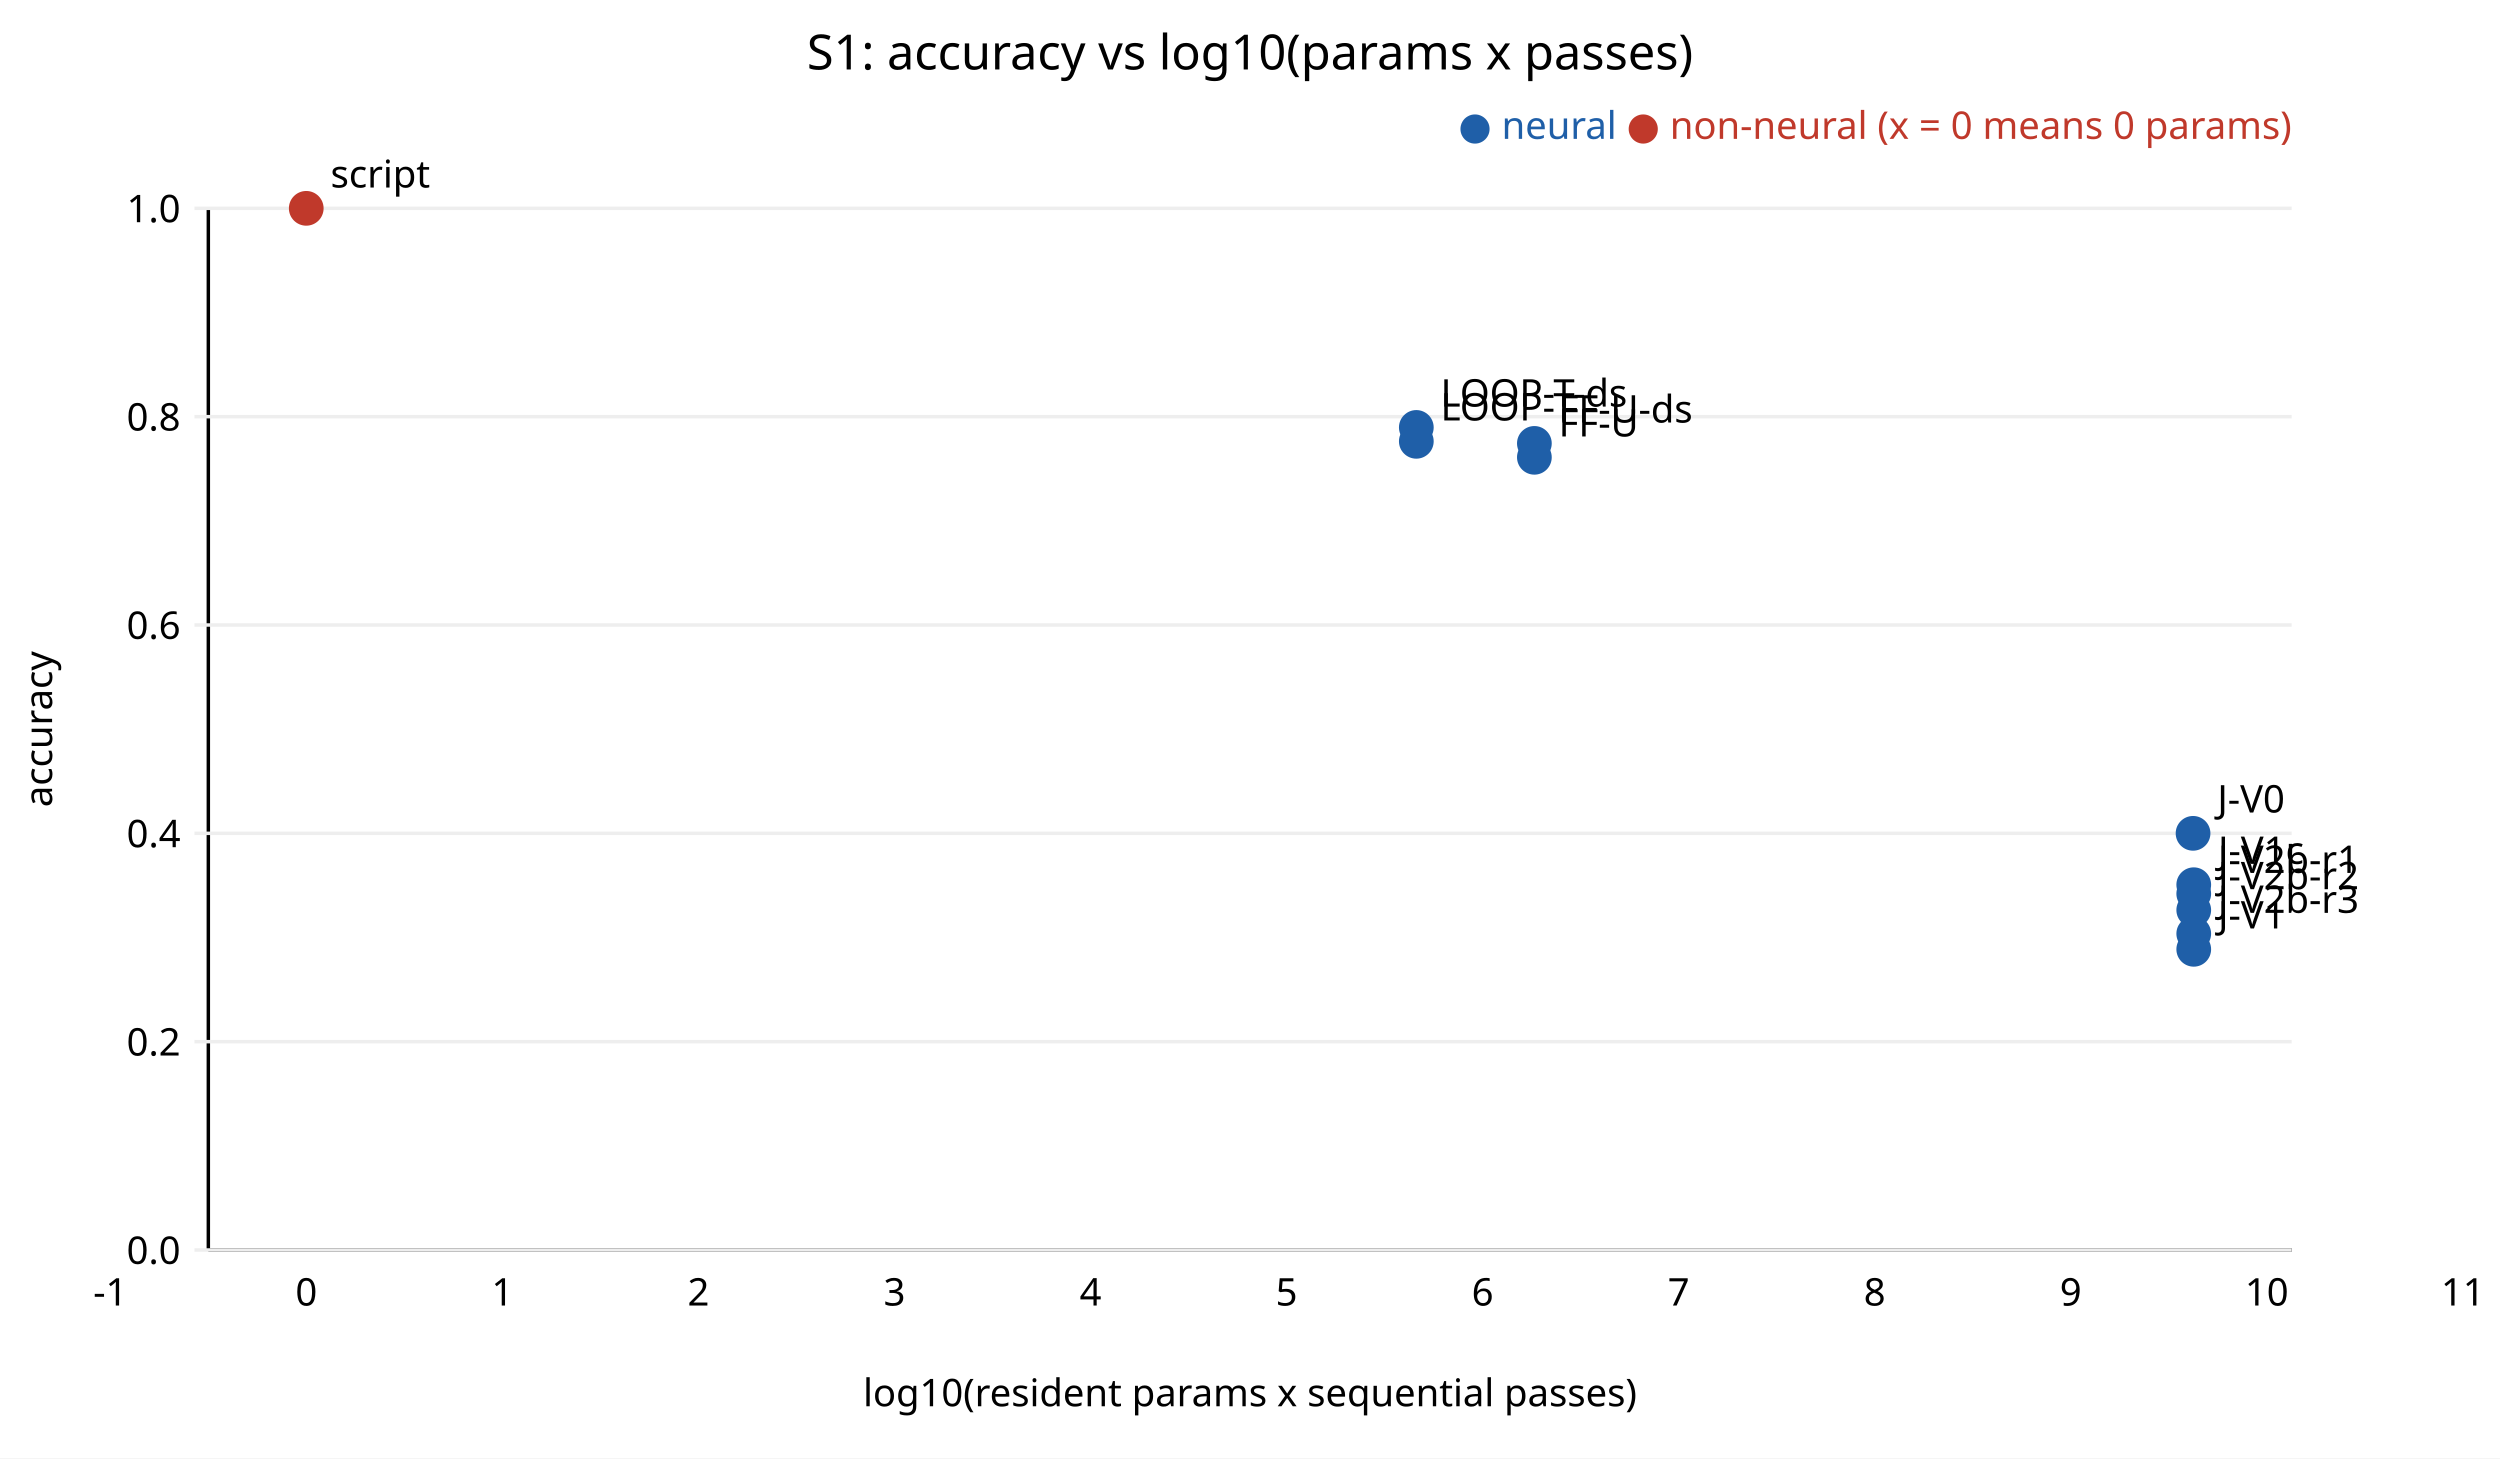
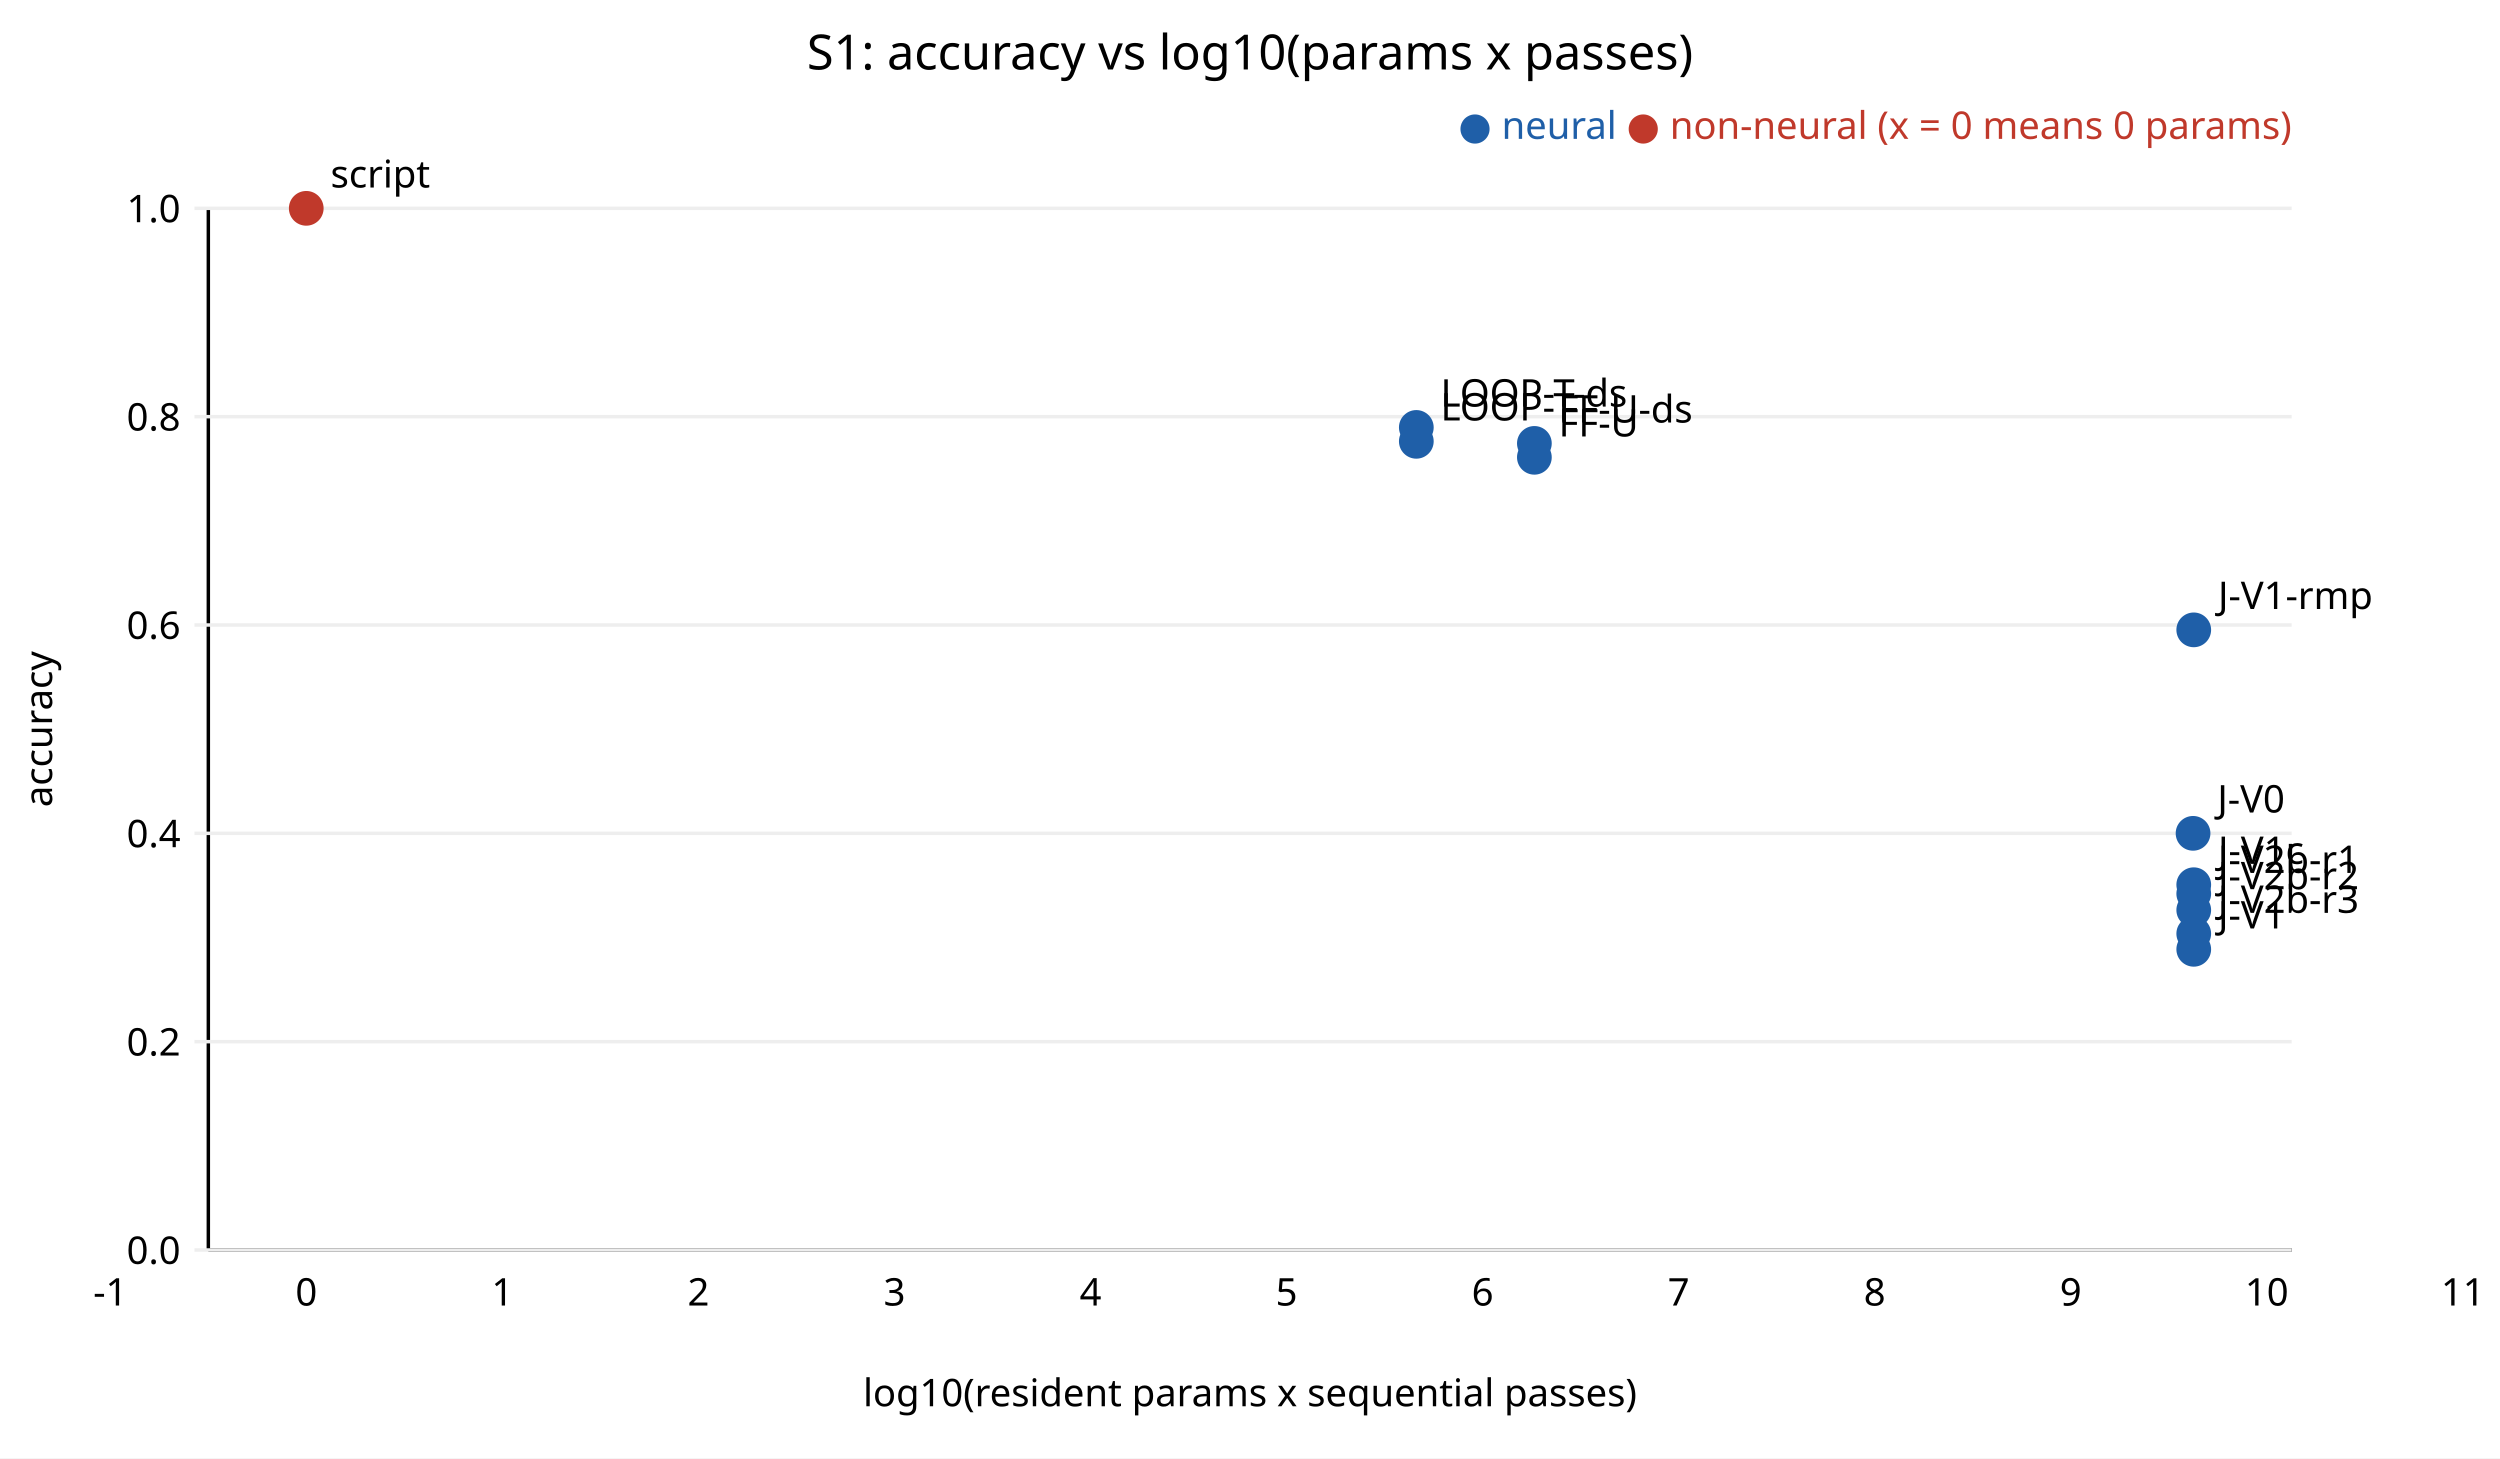
<svg xmlns="http://www.w3.org/2000/svg" width="720" height="420" font-family="sans-serif" font-size="11">
  <rect width="100%" height="100%" fill="white" />
  <text x="360.0" y="20" text-anchor="middle" font-size="14">S1: accuracy vs log10(params x passes)</text>
  <line x1="60" y1="360" x2="660" y2="360" stroke="black" />
  <line x1="60" y1="60" x2="60" y2="360" stroke="black" />
  <text x="360.0" y="405" text-anchor="middle">log10(resident params x sequential passes)</text>
  <text x="15" y="210.0" transform="rotate(-90 15 210.0)" text-anchor="middle">accuracy</text>
  <line x1="56" y1="360.0" x2="660" y2="360.0" stroke="#eee" />
  <text x="52" y="364.0" text-anchor="end">0.0</text>
  <line x1="56" y1="300.0" x2="660" y2="300.0" stroke="#eee" />
  <text x="52" y="304.0" text-anchor="end">0.2</text>
  <line x1="56" y1="240.0" x2="660" y2="240.0" stroke="#eee" />
  <text x="52" y="244.0" text-anchor="end">0.4</text>
  <line x1="56" y1="180.0" x2="660" y2="180.0" stroke="#eee" />
  <text x="52" y="184.0" text-anchor="end">0.6</text>
  <line x1="56" y1="120.0" x2="660" y2="120.0" stroke="#eee" />
  <text x="52" y="124.0" text-anchor="end">0.8</text>
  <line x1="56" y1="60.0" x2="660" y2="60.0" stroke="#eee" />
  <text x="52" y="64.0" text-anchor="end">1.0</text>
  <text x="31.77" y="376" text-anchor="middle">-1</text>
  <text x="88.23" y="376" text-anchor="middle">0</text>
  <text x="144.69" y="376" text-anchor="middle">1</text>
  <text x="201.15" y="376" text-anchor="middle">2</text>
  <text x="257.61" y="376" text-anchor="middle">3</text>
  <text x="314.07" y="376" text-anchor="middle">4</text>
  <text x="370.53" y="376" text-anchor="middle">5</text>
  <text x="426.99" y="376" text-anchor="middle">6</text>
  <text x="483.451" y="376" text-anchor="middle">7</text>
  <text x="539.911" y="376" text-anchor="middle">8</text>
  <text x="596.371" y="376" text-anchor="middle">9</text>
  <text x="652.831" y="376" text-anchor="middle">10</text>
  <text x="709.291" y="376" text-anchor="middle">11</text>
  <circle cx="441.9" cy="131.7" r="5" fill="#1f5fa8" />
  <text x="448.9" y="125.7">FF-U</text>
  <circle cx="441.9" cy="127.7" r="5" fill="#1f5fa8" />
  <text x="448.9" y="121.7">FF-U-ds</text>
  <circle cx="631.6" cy="240.0" r="5" fill="#1f5fa8" />
  <text x="638.6" y="234.0">J-V0</text>
  <circle cx="631.8" cy="273.4" r="5" fill="#1f5fa8" />
  <text x="638.8" y="267.4">J-V1</text>
+   <circle cx="631.8" cy="181.4" r="5" fill="#1f5fa8" />
+   <text x="638.8" y="175.4">J-V1-rmp</text>
  <circle cx="631.8" cy="254.8" r="5" fill="#1f5fa8" />
  <text x="638.8" y="248.8">J-V1c</text>
  <circle cx="631.8" cy="257.4" r="5" fill="#1f5fa8" />
  <text x="638.8" y="251.4">J-V2b-r1</text>
  <circle cx="631.8" cy="262.1" r="5" fill="#1f5fa8" />
  <text x="638.8" y="256.1">J-V2b-r2</text>
  <circle cx="631.8" cy="268.9" r="5" fill="#1f5fa8" />
  <text x="638.8" y="262.9">J-V2b-r3</text>
  <circle cx="407.9" cy="127.1" r="5" fill="#1f5fa8" />
  <text x="414.9" y="121.1">LOOP-T</text>
  <circle cx="407.9" cy="123.1" r="5" fill="#1f5fa8" />
  <text x="414.9" y="117.1">LOOP-T-ds</text>
  <circle cx="88.2" cy="60.0" r="5" fill="#c0392b" />
  <text x="95.2" y="54.0">script</text>
  <text x="660" y="40" text-anchor="end">
    <tspan fill="#1f5fa8">● neural</tspan>
    <tspan fill="#c0392b">● non-neural (x = 0 means 0 params)</tspan>
  </text>
</svg>
